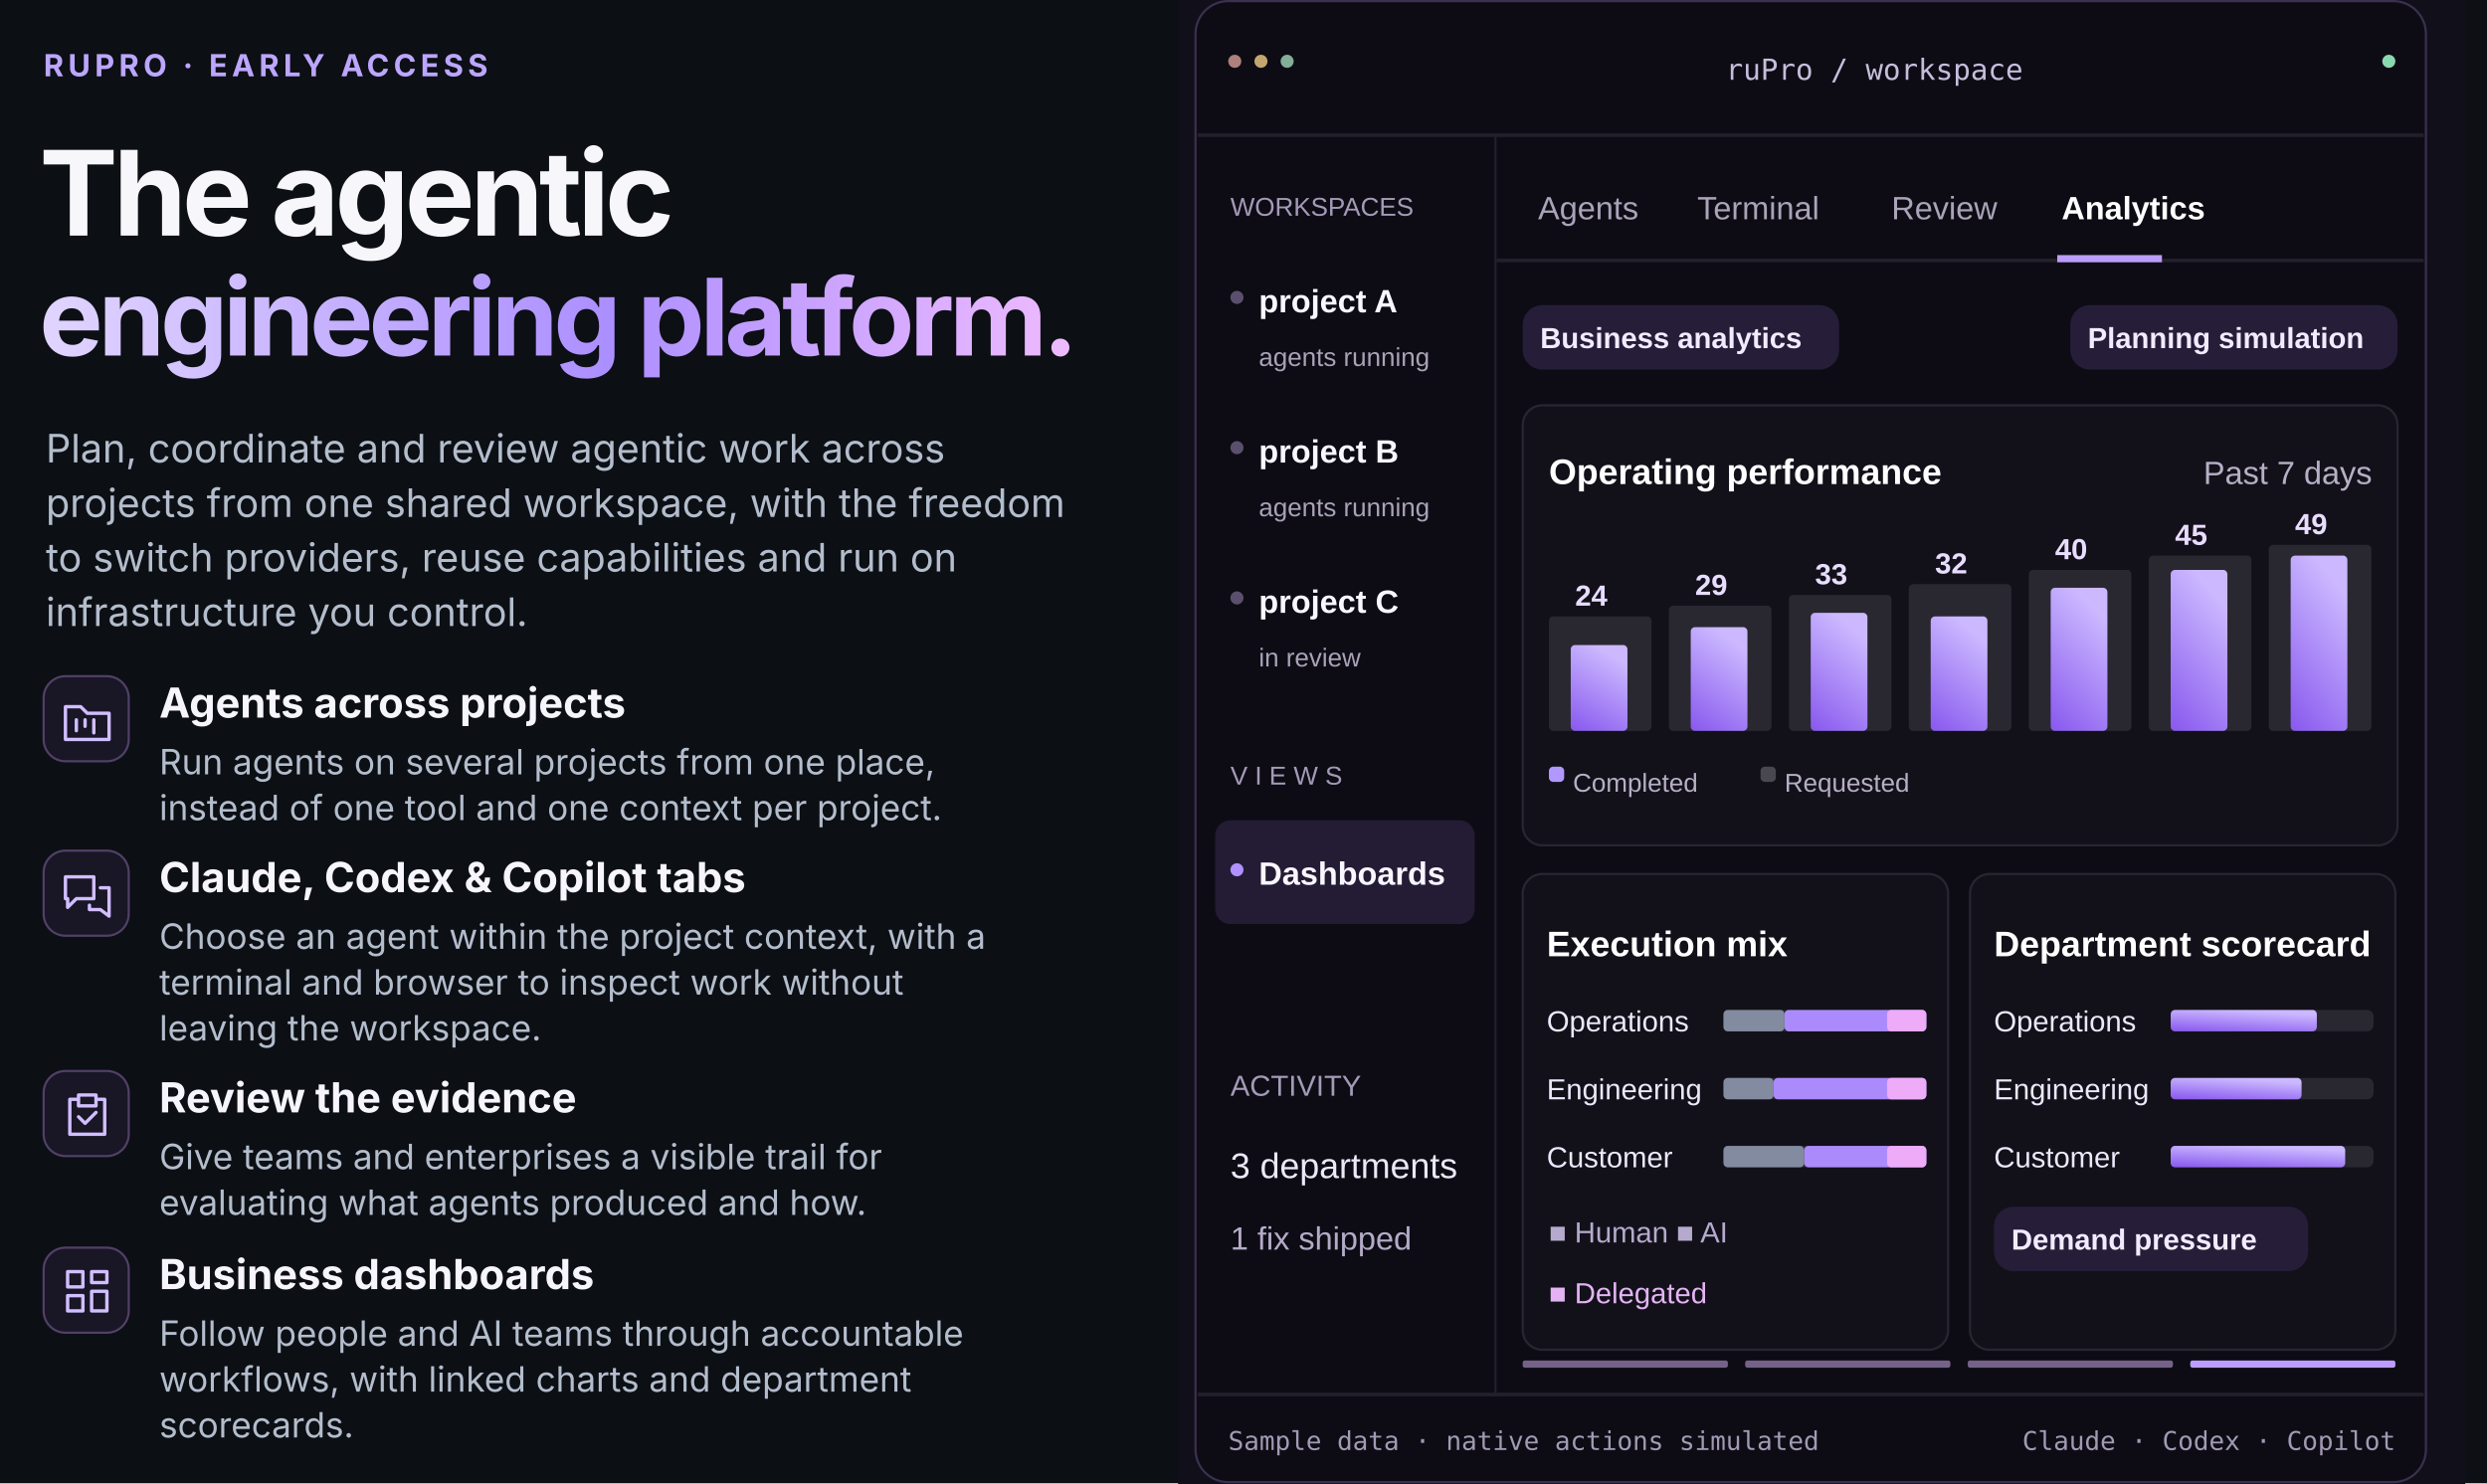
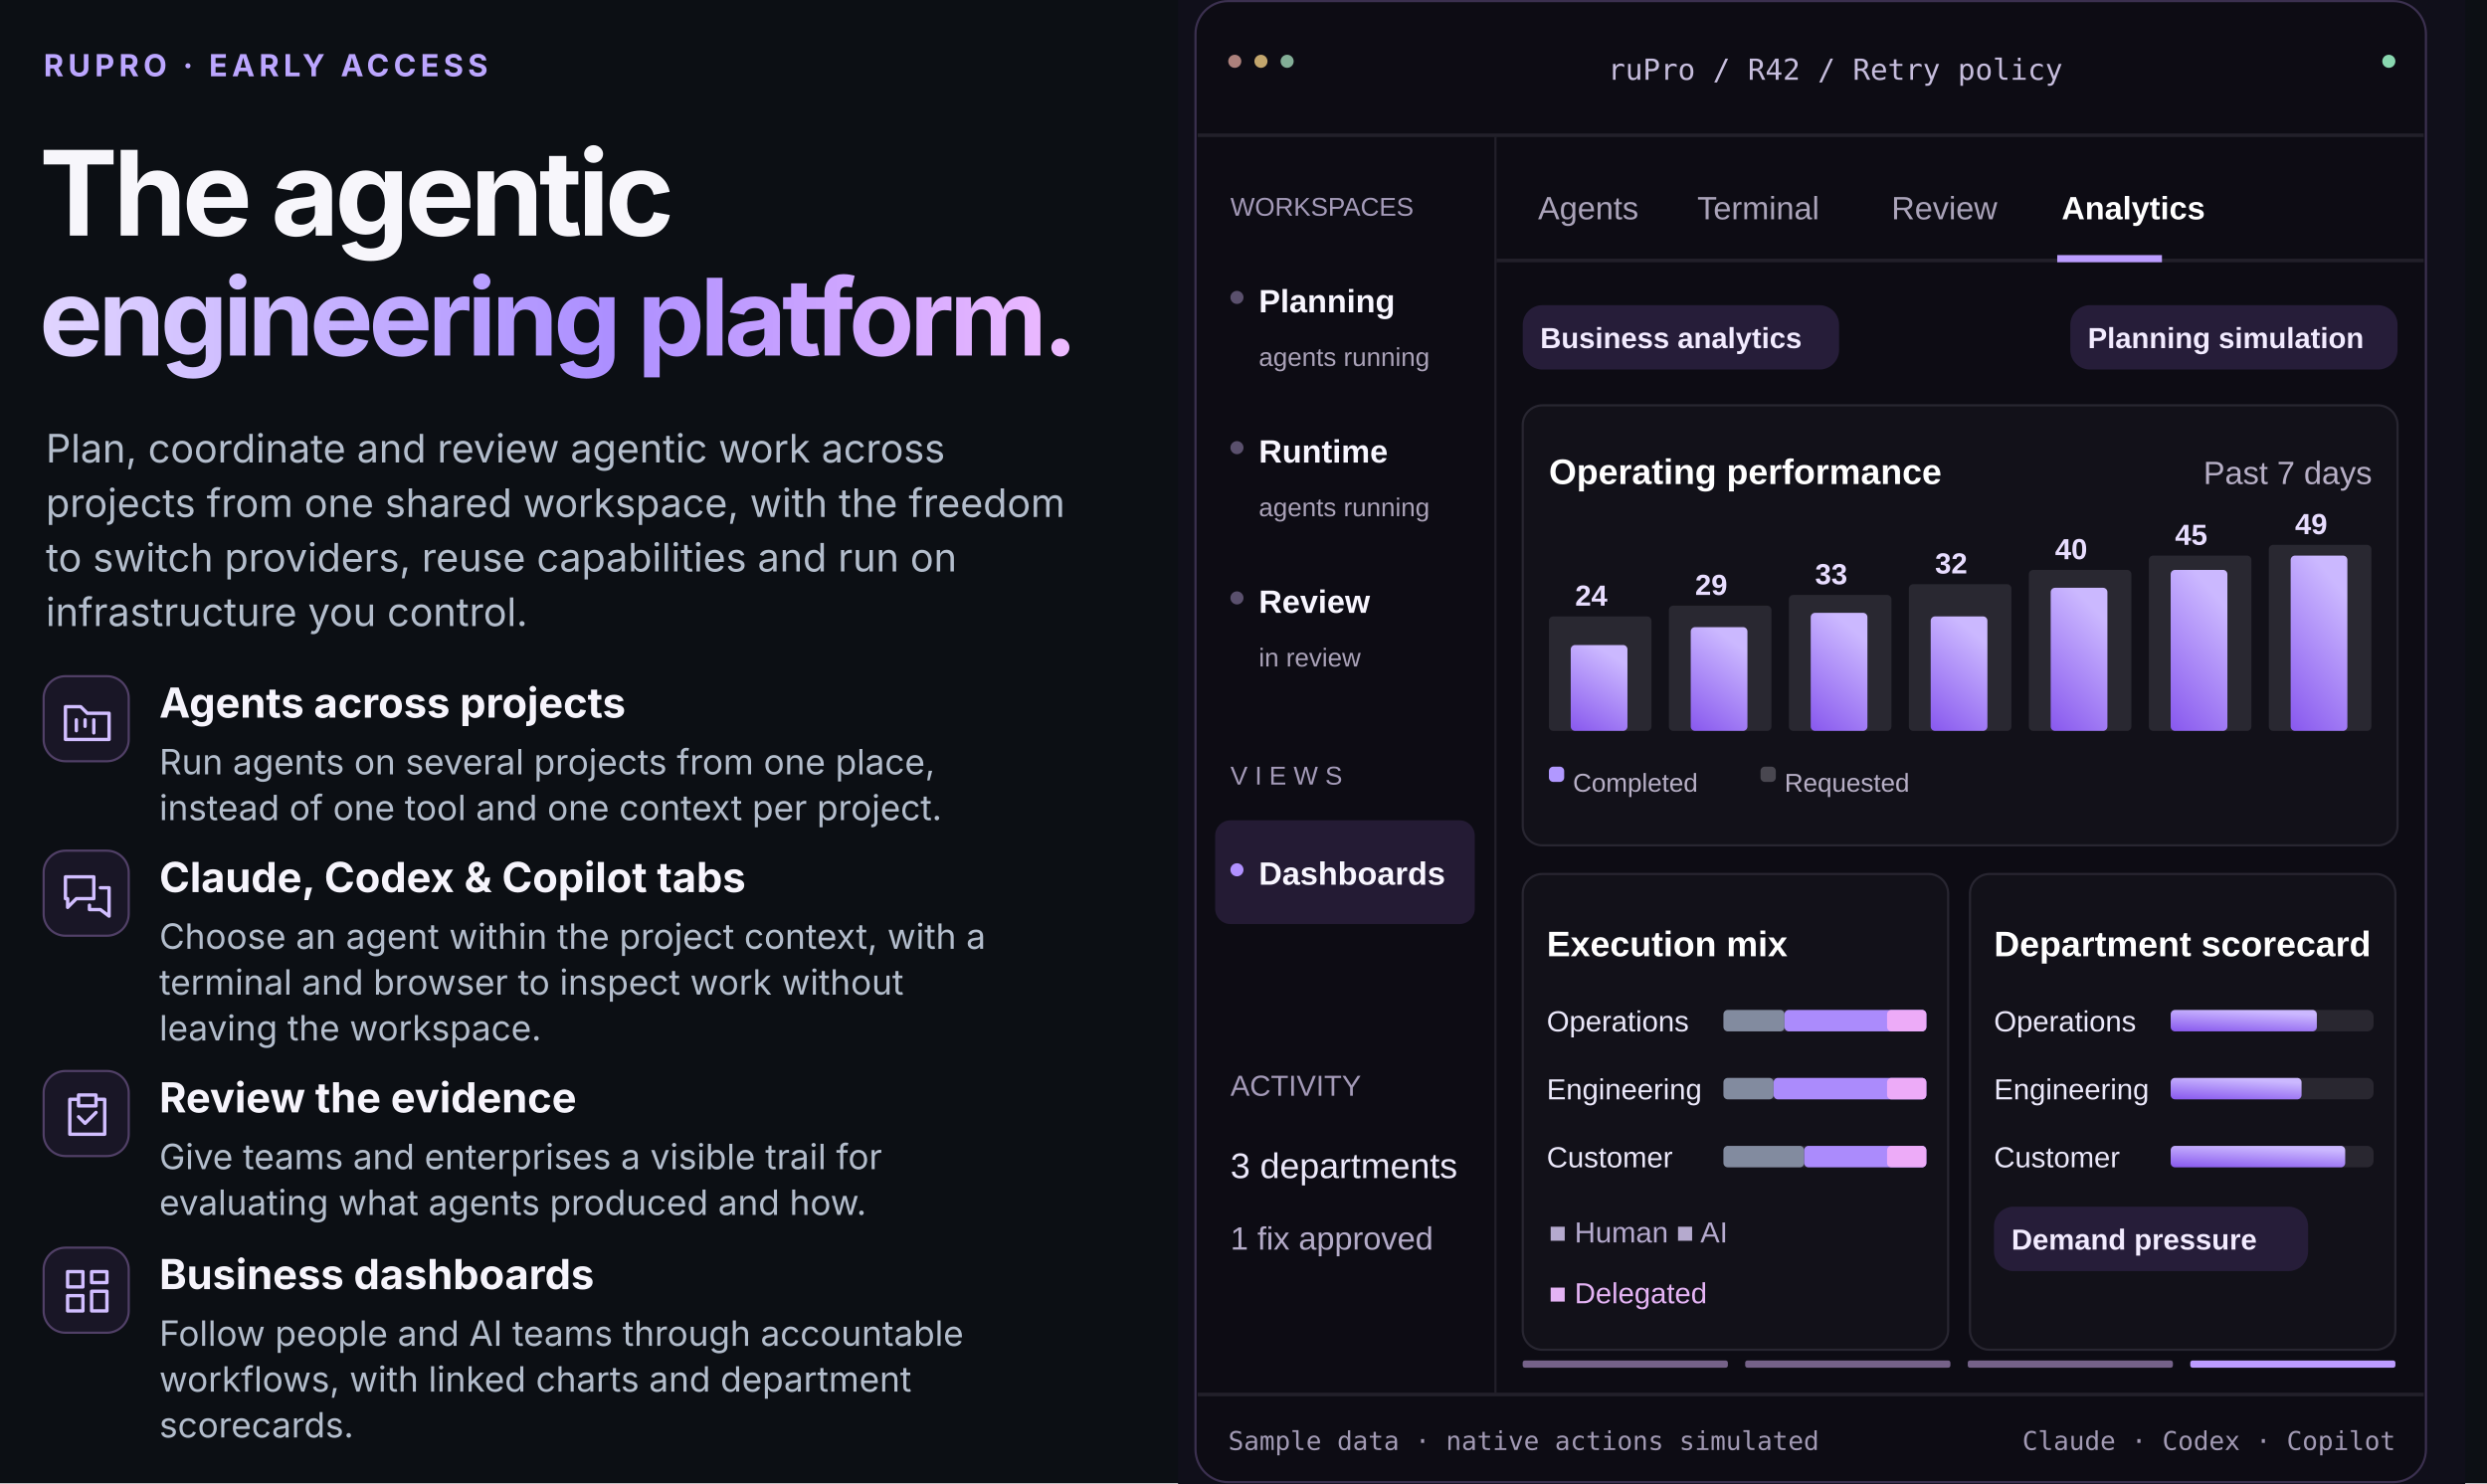
<svg xmlns="http://www.w3.org/2000/svg" width="1140" height="680" viewBox="0 0 1140 680" role="img" aria-labelledby="title desc">
  <defs>
    <linearGradient id="heading">
      <stop stop-color="#e0d4ff" />
      <stop offset=".55" stop-color="#ac8fff" />
      <stop offset="1" stop-color="#edbaff" />
    </linearGradient>
    <linearGradient id="violet" x1="0" y1="1" x2="0.4" y2="0">
      <stop stop-color="#8858ee" />
      <stop offset="1" stop-color="#cbb8ff" />
    </linearGradient>
  </defs>
  <style>.scene{opacity:0}.analytics{opacity:1}@media(prefers-reduced-motion:no-preference){
.scene{animation:scene 20.8s linear infinite both}.entry{animation:entry 20.8s linear infinite both}
.up,.across{transform-box:fill-box;transform-origin:left bottom;animation:up 20.8s ease-out infinite both}.across{animation-name:across}
@keyframes scene{0%,23.8%{opacity:1}25%,99%{opacity:0}100%{opacity:1}}
- @keyframes entry{0%,98.9%{opacity:0}2%,97%{opacity:1}100%{opacity:0}}
- @keyframes up{0%,99%{transform:scaleY(0)}5%,96%{transform:scaleY(1)}}
- @keyframes across{0%,99%{transform:scaleX(0)}5%,96%{transform:scaleX(1)}}
+ @keyframes entry{0%{opacity:0}1%,25%{opacity:1}26%,100%{opacity:0}}
+ @keyframes up{0%,99%{transform:scaleY(0)}5%,25%{transform:scaleY(1)}26%,98%{transform:scaleY(0)}}
+ @keyframes across{0%,99%{transform:scaleX(0)}5%,25%{transform:scaleX(1)}26%,98%{transform:scaleX(0)}}
.elapsed{transform-box:fill-box;transform-origin:left;animation:elapsed 20.8s linear infinite both}@keyframes elapsed{0%{transform:scaleX(0)}25%,100%{transform:scaleX(1)}}.caret{animation:blink 1s steps(2,end) infinite}@keyframes blink{50%{opacity:.2}}}</style>
  <rect width="1140" height="680" fill="#0c0f14" />
  <g font-family="Inter,Arial,sans-serif">
    <text x="20" y="35" font-size="14" font-weight="700" fill="#bca6ff" letter-spacing="2">RUPRO · EARLY ACCESS</text>
    <text x="18" y="108" font-size="54" font-weight="700" fill="#f7f6fb" letter-spacing="-2.1">The agentic</text>
    <text x="18" y="163" font-size="49" font-weight="700" fill="url(#heading)" letter-spacing="-2.1">engineering platform.</text>
    <text x="21" y="212" font-size="18" font-weight="400" fill="#b3bdcc">Plan, coordinate and review agentic work across</text>
    <text x="21" y="237" font-size="18" font-weight="400" fill="#b3bdcc">projects from one shared workspace, with the freedom</text>
    <text x="21" y="262" font-size="18" font-weight="400" fill="#b3bdcc">to switch providers, reuse capabilities and run on</text>
    <text x="21" y="287" font-size="18" font-weight="400" fill="#b3bdcc">infrastructure you control.</text>
    <rect x="20" y="310" width="39" height="39" rx="10" fill="#191626" stroke="#514067" />
    <path transform="translate(28 318)" d="M2 6h7l3 3h10v12H2z M7 12v5m4-5v3m4-3v6" fill="none" stroke="#d1beff" stroke-width="1.55" stroke-linejoin="round" stroke-linecap="round" />
    <text x="73" y="329" font-size="19" font-weight="700" fill="#f6f4fc">Agents across projects</text>
    <text x="73" y="355" font-size="16" font-weight="400" fill="#b3bdcc">Run agents on several projects from one place,</text>
    <text x="73" y="376" font-size="16" font-weight="400" fill="#b3bdcc">instead of one tool and one context per project.</text>
    <rect x="20" y="390" width="39" height="39" rx="10" fill="#191626" stroke="#514067" />
    <path transform="translate(28 398)" d="M2 4h13v10H7l-4 4v-4H2z M18 9h4v13l-4-3h-5v-2" fill="none" stroke="#d1beff" stroke-width="1.55" stroke-linejoin="round" stroke-linecap="round" />
    <text x="73" y="409" font-size="19" font-weight="700" fill="#f6f4fc">Claude, Codex &amp; Copilot tabs</text>
    <text x="73" y="435" font-size="16" font-weight="400" fill="#b3bdcc">Choose an agent within the project context, with a</text>
    <text x="73" y="456" font-size="16" font-weight="400" fill="#b3bdcc">terminal and browser to inspect work without</text>
    <text x="73" y="477" font-size="16" font-weight="400" fill="#b3bdcc">leaving the workspace.</text>
    <rect x="20" y="491" width="39" height="39" rx="10" fill="#191626" stroke="#514067" />
    <path transform="translate(28 499)" d="M7 5H4v16h16V5h-3 M8 3h8v5H8z M8 13l3 3 5-5" fill="none" stroke="#d1beff" stroke-width="1.55" stroke-linejoin="round" stroke-linecap="round" />
    <text x="73" y="510" font-size="19" font-weight="700" fill="#f6f4fc">Review the evidence</text>
    <text x="73" y="536" font-size="16" font-weight="400" fill="#b3bdcc">Give teams and enterprises a visible trail for</text>
    <text x="73" y="557" font-size="16" font-weight="400" fill="#b3bdcc">evaluating what agents produced and how.</text>
    <rect x="20" y="572" width="39" height="39" rx="10" fill="#191626" stroke="#514067" />
    <path transform="translate(28 580)" d="M3 3h7v7H3z M14 3h7v5h-7z M3 14h7v7H3z M14 12h7v9h-7z" fill="none" stroke="#d1beff" stroke-width="1.55" stroke-linejoin="round" stroke-linecap="round" />
    <text x="73" y="591" font-size="19" font-weight="700" fill="#f6f4fc">Business dashboards</text>
    <text x="73" y="617" font-size="16" font-weight="400" fill="#b3bdcc">Follow people and AI teams through accountable</text>
    <text x="73" y="638" font-size="16" font-weight="400" fill="#b3bdcc">workflows, with linked charts and department</text>
    <text x="73" y="659" font-size="16" font-weight="400" fill="#b3bdcc">scorecards.</text>
  </g>
  <g transform="translate(540 0)">
    <rect x="0" y="-15.901" width="590" height="711.802" rx="0" fill="#100f1a" stroke="none" />
    <rect x="8" y="0.5" width="564" height="679.0" rx="15" fill="#0d0c14" stroke="#3b304f" />
    <rect x="23" y="25.101" width="6" height="6" rx="3" fill="#ac817c" stroke="none" />
    <rect x="35" y="25.101" width="6" height="6" rx="3" fill="#c3a66d" stroke="none" />
    <rect x="47" y="25.101" width="6" height="6" rx="3" fill="#83ae97" stroke="none" />
    <rect x="552" y="25.101" width="6" height="6" rx="3" fill="#89d8b0" stroke="none" />
-     <text x="251" y="36.582" font-size="13.32" fill="#c6bddd" font-weight="400" font-family="monospace">ruPro  /  workspace</text>
+     <text x="197" y="36.582" font-size="13.32" fill="#c6bddd" font-weight="400" font-family="monospace">ruPro  /  R42  /  Retry policy</text>
    <rect x="9" y="61.184" width="562" height="1.64" rx="0" fill="#22202a" stroke="none" />
    <rect x="145" y="62.824" width="1" height="575.674" rx="0" fill="#22202a" stroke="none" />
    <rect x="146" y="118.587" width="425" height="1.64" rx="0" fill="#22202a" stroke="none" />
    <rect x="9" y="638.498" width="562" height="1.64" rx="0" fill="#22202a" stroke="none" />
    <text x="23" y="664.739" font-size="11.84" fill="#a29ab4" font-weight="400" font-family="monospace">Sample data · native actions simulated</text>
    <text x="387" y="664.739" font-size="11.84" fill="#a29ab4" font-weight="400" font-family="monospace">Claude · Codex · Copilot</text>
    <g class="scene agents" style="animation-delay:-20.8s">
      <text x="165" y="100.546" font-size="14.8" fill="#fff" font-weight="700" font-family="Arial, sans-serif">Agents</text>
      <rect x="163" y="116.947" width="38" height="3.28" rx="0" fill="#bb9dff" stroke="none" />
      <text x="238" y="100.546" font-size="14.8" fill="#aaa3b9" font-weight="400" font-family="Arial, sans-serif">Terminal</text>
      <text x="327" y="100.546" font-size="14.8" fill="#aaa3b9" font-weight="400" font-family="Arial, sans-serif">Review</text>
      <text x="405" y="100.546" font-size="14.8" fill="#aaa3b9" font-weight="400" font-family="Arial, sans-serif">Analytics</text>
      <text x="24" y="98.906" font-size="11.84" fill="#a49ab8" font-weight="400" font-family="Arial, sans-serif">WORKSPACES</text>
      <text x="24" y="359.681" font-size="11.84" fill="#a49ab8" font-weight="400" font-family="Arial, sans-serif">V I E W S</text>
      <rect x="17" y="113.667" width="119" height="65.604" rx="7" fill="#241b34" stroke="none" />
      <rect x="24" y="133.348" width="6" height="6" rx="3" fill="#b191ff" stroke="none" />
-       <text x="37" y="143.188" font-size="14.8" fill="#f8f6ff" font-weight="700" font-family="Arial, sans-serif">project A</text>
+       <text x="37" y="143.188" font-size="14.8" fill="#f8f6ff" font-weight="700" font-family="Arial, sans-serif">Planning</text>
      <text x="37" y="167.79" font-size="11.84" fill="#aaa2b8" font-weight="400" font-family="Arial, sans-serif">agents running</text>
      <rect x="24" y="202.232" width="6" height="6" rx="3" fill="#5a506d" stroke="none" />
-       <text x="37" y="212.072" font-size="14.8" fill="#f8f6ff" font-weight="700" font-family="Arial, sans-serif">project B</text>
+       <text x="37" y="212.072" font-size="14.8" fill="#f8f6ff" font-weight="700" font-family="Arial, sans-serif">Runtime</text>
      <text x="37" y="236.674" font-size="11.84" fill="#aaa2b8" font-weight="400" font-family="Arial, sans-serif">agents running</text>
      <rect x="24" y="271.116" width="6" height="6" rx="3" fill="#5a506d" stroke="none" />
-       <text x="37" y="280.957" font-size="14.8" fill="#f8f6ff" font-weight="700" font-family="Arial, sans-serif">project C</text>
+       <text x="37" y="280.957" font-size="14.8" fill="#f8f6ff" font-weight="700" font-family="Arial, sans-serif">Review</text>
      <text x="37" y="305.558" font-size="11.84" fill="#aaa2b8" font-weight="400" font-family="Arial, sans-serif">in review</text>
      <rect x="24" y="395.763" width="6" height="6" rx="3" fill="#5a506d" stroke="none" />
      <text x="37" y="405.604" font-size="14.8" fill="#f8f6ff" font-weight="700" font-family="Arial, sans-serif">Dashboards</text>
      <rect x="158" y="139.908" width="195" height="341.14" rx="9" fill="#121119" stroke="#282631" />
      <rect x="169" y="159.589" width="62" height="29.522" rx="9" fill="#261d39" stroke="none" />
      <text x="177" y="179.271" font-size="13.32" fill="#f2ebff" font-weight="700" font-family="Arial, sans-serif">Claude</text>
-       <text x="284" y="179.271" font-size="13.32" fill="#afa4be" font-weight="400" font-family="Arial, sans-serif">project A</text>
+       <text x="284" y="179.271" font-size="13.32" fill="#afa4be" font-weight="400" font-family="Arial, sans-serif">Planning</text>
      <rect x="188" y="205.512" width="154" height="75.444" rx="8" fill="#261d39" stroke="none" />
      <rect x="169" y="292.437" width="164" height="170.57" rx="8" fill="#1c1b24" stroke="none" />
      <text x="197" y="235.034" font-size="16.28" fill="#ebe8fa" font-weight="400" font-family="Arial, sans-serif">Plan a safe</text>
      <text x="197" y="261.275" font-size="16.28" fill="#ebe8fa" font-weight="400" font-family="Arial, sans-serif">retry policy.</text>
      <g class="entry" style="animation-delay:-20.24s">
        <text x="178" y="325.239" font-size="14.8" fill="#ebe8fa" font-weight="400" font-family="Arial, sans-serif">Trace timeouts.</text>
      </g>
      <g class="entry" style="animation-delay:-19.96s">
        <text x="178" y="353.121" font-size="14.8" fill="#ebe8fa" font-weight="400" font-family="Arial, sans-serif">3 tries total.</text>
      </g>
      <g class="entry" style="animation-delay:-19.68s">
        <text x="178" y="381.002" font-size="14.8" fill="#ebe8fa" font-weight="400" font-family="Arial, sans-serif">Use backoff.</text>
      </g>
      <g class="entry" style="animation-delay:-19.40s">
        <text x="178" y="408.884" font-size="14.8" fill="#ebe8fa" font-weight="400" font-family="Arial, sans-serif">Send to Codex.</text>
      </g>
      <rect x="178" y="431.845" width="6" height="19.681" rx="0" fill="#b397ff" stroke="none" class="caret" />
      <rect x="365" y="139.908" width="195" height="341.14" rx="9" fill="#121119" stroke="#282631" />
      <rect x="376" y="159.589" width="62" height="29.522" rx="9" fill="#261d39" stroke="none" />
      <text x="384" y="179.271" font-size="13.32" fill="#f2ebff" font-weight="700" font-family="Arial, sans-serif">Codex</text>
-       <text x="491" y="179.271" font-size="13.32" fill="#afa4be" font-weight="400" font-family="Arial, sans-serif">project B</text>
+       <text x="491" y="179.271" font-size="13.32" fill="#afa4be" font-weight="400" font-family="Arial, sans-serif">Runtime</text>
      <rect x="395" y="205.512" width="154" height="75.444" rx="8" fill="#261d39" stroke="none" />
      <rect x="376" y="292.437" width="164" height="170.57" rx="8" fill="#1c1b24" stroke="none" />
      <text x="404" y="235.034" font-size="16.28" fill="#ebe8fa" font-weight="400" font-family="Arial, sans-serif">Implement the</text>
      <text x="404" y="261.275" font-size="16.28" fill="#ebe8fa" font-weight="400" font-family="Arial, sans-serif">retry policy.</text>
      <g class="entry" style="animation-delay:-20.24s">
        <text x="385" y="325.239" font-size="14.8" fill="#ebe8fa" font-weight="400" font-family="Arial, sans-serif">Add retry limit.</text>
      </g>
      <g class="entry" style="animation-delay:-19.96s">
        <text x="385" y="353.121" font-size="14.8" fill="#ebe8fa" font-weight="400" font-family="Arial, sans-serif">Test timeouts.</text>
      </g>
      <g class="entry" style="animation-delay:-19.68s">
        <text x="385" y="381.002" font-size="14.8" fill="#ebe8fa" font-weight="400" font-family="Arial, sans-serif">Record test log.</text>
      </g>
      <g class="entry" style="animation-delay:-19.40s">
        <text x="385" y="408.884" font-size="14.8" fill="#ebe8fa" font-weight="400" font-family="Arial, sans-serif">Request review.</text>
      </g>
      <rect x="385" y="431.845" width="6" height="19.681" rx="0" fill="#b397ff" stroke="none" class="caret" />
      <rect x="158" y="500.729" width="401" height="114.807" rx="9" fill="#121119" stroke="#282631" />
      <text x="171" y="535.171" font-size="17.76" fill="#fff" font-weight="700" font-family="Arial, sans-serif">Project handoff</text>
      <g class="entry" style="animation-delay:-20.24s">
        <rect x="172" y="551.572" width="111" height="42.643" rx="6" fill="#241c34" stroke="none" />
        <text x="181" y="581.094" font-size="14.8" fill="#ebe8fa" font-weight="400" font-family="Arial, sans-serif">Claude · plan</text>
      </g>
      <g class="entry" style="animation-delay:-19.96s">
        <rect x="301" y="551.572" width="111" height="42.643" rx="6" fill="#241c34" stroke="none" />
        <text x="310" y="581.094" font-size="14.8" fill="#ebe8fa" font-weight="400" font-family="Arial, sans-serif">Codex · patch</text>
      </g>
      <g class="entry" style="animation-delay:-19.68s">
        <rect x="436" y="551.572" width="111" height="42.643" rx="6" fill="#241c34" stroke="none" />
        <text x="445" y="581.094" font-size="14.8" fill="#ebe8fa" font-weight="400" font-family="Arial, sans-serif">Owner · review</text>
      </g>
      <rect x="158" y="623.737" width="94" height="3.28" rx="1" fill="#302a40" stroke="none" />
      <rect x="158" y="623.737" width="94" height="3.28" rx="1" fill="#bc9cff" stroke="none" class="elapsed" style="animation-delay:-20.8s" />
      <rect x="260" y="623.737" width="94" height="3.28" rx="1" fill="#302a40" stroke="none" />
      <rect x="362" y="623.737" width="94" height="3.28" rx="1" fill="#302a40" stroke="none" />
      <rect x="464" y="623.737" width="94" height="3.28" rx="1" fill="#302a40" stroke="none" />
      <text x="24" y="502.37" font-size="13.32" fill="#a49ab8" font-weight="400" font-family="Arial, sans-serif">ACTIVITY</text>
      <text x="24" y="540.092" font-size="16.28" fill="#ebe8fa" font-weight="400" font-family="Arial, sans-serif">2 active agents</text>
      <text x="24" y="572.894" font-size="14.8" fill="#b4abc8" font-weight="400" font-family="Arial, sans-serif">1 in review</text>
    </g>
    <g class="scene terminal" style="animation-delay:-15.6s">
      <text x="165" y="100.546" font-size="14.8" fill="#aaa3b9" font-weight="400" font-family="Arial, sans-serif">Agents</text>
      <text x="238" y="100.546" font-size="14.8" fill="#fff" font-weight="700" font-family="Arial, sans-serif">Terminal</text>
      <rect x="236" y="116.947" width="43" height="3.28" rx="0" fill="#bb9dff" stroke="none" />
      <text x="327" y="100.546" font-size="14.8" fill="#aaa3b9" font-weight="400" font-family="Arial, sans-serif">Review</text>
      <text x="405" y="100.546" font-size="14.8" fill="#aaa3b9" font-weight="400" font-family="Arial, sans-serif">Analytics</text>
      <text x="24" y="98.906" font-size="11.84" fill="#a49ab8" font-weight="400" font-family="Arial, sans-serif">WORKSPACES</text>
      <text x="24" y="359.681" font-size="11.84" fill="#a49ab8" font-weight="400" font-family="Arial, sans-serif">V I E W S</text>
      <rect x="17" y="113.667" width="119" height="65.604" rx="7" fill="#241b34" stroke="none" />
      <rect x="24" y="133.348" width="6" height="6" rx="3" fill="#b191ff" stroke="none" />
-       <text x="37" y="143.188" font-size="14.8" fill="#f8f6ff" font-weight="700" font-family="Arial, sans-serif">project A</text>
+       <text x="37" y="143.188" font-size="14.8" fill="#f8f6ff" font-weight="700" font-family="Arial, sans-serif">Planning</text>
      <text x="37" y="167.79" font-size="11.84" fill="#aaa2b8" font-weight="400" font-family="Arial, sans-serif">agents running</text>
      <rect x="24" y="202.232" width="6" height="6" rx="3" fill="#5a506d" stroke="none" />
-       <text x="37" y="212.072" font-size="14.8" fill="#f8f6ff" font-weight="700" font-family="Arial, sans-serif">project B</text>
+       <text x="37" y="212.072" font-size="14.8" fill="#f8f6ff" font-weight="700" font-family="Arial, sans-serif">Runtime</text>
      <text x="37" y="236.674" font-size="11.84" fill="#aaa2b8" font-weight="400" font-family="Arial, sans-serif">agents running</text>
      <rect x="24" y="271.116" width="6" height="6" rx="3" fill="#5a506d" stroke="none" />
-       <text x="37" y="280.957" font-size="14.8" fill="#f8f6ff" font-weight="700" font-family="Arial, sans-serif">project C</text>
+       <text x="37" y="280.957" font-size="14.8" fill="#f8f6ff" font-weight="700" font-family="Arial, sans-serif">Review</text>
      <text x="37" y="305.558" font-size="11.84" fill="#aaa2b8" font-weight="400" font-family="Arial, sans-serif">in review</text>
      <rect x="24" y="395.763" width="6" height="6" rx="3" fill="#5a506d" stroke="none" />
      <text x="37" y="405.604" font-size="14.8" fill="#f8f6ff" font-weight="700" font-family="Arial, sans-serif">Dashboards</text>
      <rect x="158" y="139.908" width="401" height="460.867" rx="9" fill="#121119" stroke="#282631" />
      <rect x="170" y="159.589" width="75" height="29.522" rx="9" fill="#261d39" stroke="none" />
      <text x="178" y="179.271" font-size="13.32" fill="#f2ebff" font-weight="700" font-family="Arial, sans-serif">Terminal</text>
      <text x="254" y="180.911" font-size="14.8" fill="#aaa2b8" font-weight="400" font-family="Arial, sans-serif">retry-policy · simulated session</text>
      <g class="entry" style="animation-delay:-15.32s">
        <text x="175" y="241.594" font-size="16.28" fill="#d8cee9" font-weight="400" font-family="monospace">$ git status</text>
      </g>
      <g class="entry" style="animation-delay:-14.86s">
        <text x="175" y="289.157" font-size="16.28" fill="#d8cee9" font-weight="400" font-family="monospace">on branch fix/retry-policy</text>
      </g>
      <g class="entry" style="animation-delay:-14.40s">
        <text x="175" y="336.72" font-size="16.28" fill="#d8cee9" font-weight="400" font-family="monospace">$ npm test</text>
      </g>
      <g class="entry" style="animation-delay:-13.93s">
        <text x="175" y="384.283" font-size="16.28" fill="#d8cee9" font-weight="400" font-family="monospace">timeout → retry → success</text>
      </g>
      <g class="entry" style="animation-delay:-13.47s">
        <text x="175" y="431.845" font-size="16.28" fill="#a7dbc2" font-weight="400" font-family="monospace">✓ 12 checks passed · 0 failed</text>
      </g>
      <g class="entry" style="animation-delay:-13.01s">
        <text x="175" y="479.408" font-size="16.28" fill="#d8cee9" font-weight="400" font-family="monospace">$ git push</text>
      </g>
      <g class="entry" style="animation-delay:-12.55s">
        <text x="175" y="526.971" font-size="16.28" fill="#d8cee9" font-weight="400" font-family="monospace">branch ready for review</text>
      </g>
      <rect x="158" y="623.737" width="94" height="3.28" rx="1" fill="#302a40" stroke="none" />
      <rect x="158" y="623.737" width="94" height="3.28" rx="1" fill="#756289" stroke="none" />
      <rect x="260" y="623.737" width="94" height="3.28" rx="1" fill="#302a40" stroke="none" />
      <rect x="260" y="623.737" width="94" height="3.28" rx="1" fill="#bc9cff" stroke="none" class="elapsed" style="animation-delay:-15.6s" />
      <rect x="362" y="623.737" width="94" height="3.28" rx="1" fill="#302a40" stroke="none" />
      <rect x="464" y="623.737" width="94" height="3.28" rx="1" fill="#302a40" stroke="none" />
      <text x="24" y="502.37" font-size="13.32" fill="#a49ab8" font-weight="400" font-family="Arial, sans-serif">ACTIVITY</text>
-       <text x="24" y="540.092" font-size="16.28" fill="#ebe8fa" font-weight="400" font-family="Arial, sans-serif">12 passed</text>
-       <text x="24" y="572.894" font-size="14.8" fill="#b4abc8" font-weight="400" font-family="Arial, sans-serif">Exit code 0</text>
+       <g class="entry" style="animation-delay:-13.47s">
+         <text x="24" y="540.092" font-size="16.28" fill="#ebe8fa" font-weight="400" font-family="Arial, sans-serif">12 passed</text>
+       </g>
+       <g class="entry" style="animation-delay:-13.47s">
+         <text x="24" y="572.894" font-size="14.8" fill="#b4abc8" font-weight="400" font-family="Arial, sans-serif">Exit code 0</text>
+       </g>
    </g>
    <g class="scene review" style="animation-delay:-10.4s">
      <text x="165" y="100.546" font-size="14.8" fill="#aaa3b9" font-weight="400" font-family="Arial, sans-serif">Agents</text>
      <text x="238" y="100.546" font-size="14.8" fill="#aaa3b9" font-weight="400" font-family="Arial, sans-serif">Terminal</text>
      <text x="327" y="100.546" font-size="14.8" fill="#fff" font-weight="700" font-family="Arial, sans-serif">Review</text>
      <rect x="325" y="116.947" width="36" height="3.28" rx="0" fill="#bb9dff" stroke="none" />
      <text x="405" y="100.546" font-size="14.8" fill="#aaa3b9" font-weight="400" font-family="Arial, sans-serif">Analytics</text>
      <text x="24" y="98.906" font-size="11.84" fill="#a49ab8" font-weight="400" font-family="Arial, sans-serif">WORKSPACES</text>
      <text x="24" y="359.681" font-size="11.84" fill="#a49ab8" font-weight="400" font-family="Arial, sans-serif">V I E W S</text>
      <rect x="24" y="133.348" width="6" height="6" rx="3" fill="#5a506d" stroke="none" />
-       <text x="37" y="143.188" font-size="14.8" fill="#f8f6ff" font-weight="700" font-family="Arial, sans-serif">project A</text>
+       <text x="37" y="143.188" font-size="14.8" fill="#f8f6ff" font-weight="700" font-family="Arial, sans-serif">Planning</text>
      <text x="37" y="167.79" font-size="11.84" fill="#aaa2b8" font-weight="400" font-family="Arial, sans-serif">agents running</text>
      <rect x="24" y="202.232" width="6" height="6" rx="3" fill="#5a506d" stroke="none" />
-       <text x="37" y="212.072" font-size="14.8" fill="#f8f6ff" font-weight="700" font-family="Arial, sans-serif">project B</text>
+       <text x="37" y="212.072" font-size="14.8" fill="#f8f6ff" font-weight="700" font-family="Arial, sans-serif">Runtime</text>
      <text x="37" y="236.674" font-size="11.84" fill="#aaa2b8" font-weight="400" font-family="Arial, sans-serif">agents running</text>
      <rect x="17" y="251.435" width="119" height="65.604" rx="7" fill="#241b34" stroke="none" />
      <rect x="24" y="271.116" width="6" height="6" rx="3" fill="#b191ff" stroke="none" />
-       <text x="37" y="280.957" font-size="14.8" fill="#f8f6ff" font-weight="700" font-family="Arial, sans-serif">project C</text>
+       <text x="37" y="280.957" font-size="14.8" fill="#f8f6ff" font-weight="700" font-family="Arial, sans-serif">Review</text>
      <text x="37" y="305.558" font-size="11.84" fill="#aaa2b8" font-weight="400" font-family="Arial, sans-serif">in review</text>
      <rect x="24" y="395.763" width="6" height="6" rx="3" fill="#5a506d" stroke="none" />
      <text x="37" y="405.604" font-size="14.8" fill="#f8f6ff" font-weight="700" font-family="Arial, sans-serif">Dashboards</text>
      <rect x="158" y="139.908" width="401" height="460.867" rx="9" fill="#121119" stroke="#282631" />
      <rect x="170" y="159.589" width="75" height="29.522" rx="9" fill="#261d39" stroke="none" />
      <text x="178" y="179.271" font-size="13.32" fill="#f2ebff" font-weight="700" font-family="Arial, sans-serif">Review</text>
      <text x="254" y="180.911" font-size="14.8" fill="#aaa2b8" font-weight="400" font-family="Arial, sans-serif">Review before applying</text>
      <g class="entry" style="animation-delay:-10.12s">
        <text x="175" y="241.594" font-size="16.28" fill="#d8cee9" font-weight="400" font-family="Arial, sans-serif">Patch  /  retry-policy</text>
      </g>
      <g class="entry" style="animation-delay:-9.66s">
        <text x="175" y="289.157" font-size="16.28" fill="#d8cee9" font-weight="400" font-family="Arial, sans-serif">Owner review · retry policy</text>
      </g>
      <g class="entry" style="animation-delay:-9.20s">
        <rect x="167" y="310.478" width="383" height="36.082" rx="5" fill="#302029" stroke="none" />
        <text x="175" y="336.72" font-size="16.28" fill="#d8cee9" font-weight="400" font-family="Arial, sans-serif">− maxAttempts: 1</text>
      </g>
      <g class="entry" style="animation-delay:-8.73s">
        <rect x="167" y="358.041" width="383" height="36.082" rx="5" fill="#192b27" stroke="none" />
        <text x="175" y="384.283" font-size="16.28" fill="#a7dbc2" font-weight="400" font-family="Arial, sans-serif">+ maxAttempts: 3</text>
      </g>
      <g class="entry" style="animation-delay:-8.27s">
        <rect x="167" y="405.604" width="383" height="36.082" rx="5" fill="#192b27" stroke="none" />
        <text x="175" y="431.845" font-size="16.28" fill="#a7dbc2" font-weight="400" font-family="Arial, sans-serif">+ delay: exponential backoff</text>
      </g>
      <g class="entry" style="animation-delay:-7.81s">
        <rect x="167" y="453.167" width="383" height="36.082" rx="5" fill="#192b27" stroke="none" />
        <text x="175" y="479.408" font-size="16.28" fill="#d8cee9" font-weight="400" font-family="Arial, sans-serif">✓ Owner approved the retry policy</text>
      </g>
      <g class="entry" style="animation-delay:-7.35s">
        <text x="175" y="526.971" font-size="16.28" fill="#d8cee9" font-weight="400" font-family="Arial, sans-serif">Saved: diff, 12 checks and approval</text>
      </g>
      <rect x="158" y="623.737" width="94" height="3.28" rx="1" fill="#302a40" stroke="none" />
      <rect x="158" y="623.737" width="94" height="3.28" rx="1" fill="#756289" stroke="none" />
      <rect x="260" y="623.737" width="94" height="3.28" rx="1" fill="#302a40" stroke="none" />
      <rect x="260" y="623.737" width="94" height="3.28" rx="1" fill="#756289" stroke="none" />
      <rect x="362" y="623.737" width="94" height="3.28" rx="1" fill="#302a40" stroke="none" />
      <rect x="362" y="623.737" width="94" height="3.28" rx="1" fill="#bc9cff" stroke="none" class="elapsed" style="animation-delay:-10.4s" />
      <rect x="464" y="623.737" width="94" height="3.28" rx="1" fill="#302a40" stroke="none" />
      <text x="24" y="502.37" font-size="13.32" fill="#a49ab8" font-weight="400" font-family="Arial, sans-serif">ACTIVITY</text>
-       <text x="24" y="540.092" font-size="16.28" fill="#ebe8fa" font-weight="400" font-family="Arial, sans-serif">1 approved</text>
-       <text x="24" y="572.894" font-size="14.8" fill="#b4abc8" font-weight="400" font-family="Arial, sans-serif">Test log ready</text>
+       <g class="entry" style="animation-delay:-7.81s">
+         <text x="24" y="540.092" font-size="16.28" fill="#ebe8fa" font-weight="400" font-family="Arial, sans-serif">1 approved</text>
+       </g>
+       <g class="entry" style="animation-delay:-7.35s">
+         <text x="24" y="572.894" font-size="14.8" fill="#b4abc8" font-weight="400" font-family="Arial, sans-serif">Test log ready</text>
+       </g>
    </g>
    <g class="scene analytics" style="animation-delay:-5.2s">
      <text x="165" y="100.546" font-size="14.8" fill="#aaa3b9" font-weight="400" font-family="Arial, sans-serif">Agents</text>
      <text x="238" y="100.546" font-size="14.8" fill="#aaa3b9" font-weight="400" font-family="Arial, sans-serif">Terminal</text>
      <text x="327" y="100.546" font-size="14.8" fill="#aaa3b9" font-weight="400" font-family="Arial, sans-serif">Review</text>
      <text x="405" y="100.546" font-size="14.8" fill="#fff" font-weight="700" font-family="Arial, sans-serif">Analytics</text>
      <rect x="403" y="116.947" width="48" height="3.28" rx="0" fill="#bb9dff" stroke="none" />
      <text x="24" y="98.906" font-size="11.84" fill="#a49ab8" font-weight="400" font-family="Arial, sans-serif">WORKSPACES</text>
      <text x="24" y="359.681" font-size="11.84" fill="#a49ab8" font-weight="400" font-family="Arial, sans-serif">V I E W S</text>
      <rect x="24" y="133.348" width="6" height="6" rx="3" fill="#5a506d" stroke="none" />
-       <text x="37" y="143.188" font-size="14.8" fill="#f8f6ff" font-weight="700" font-family="Arial, sans-serif">project A</text>
+       <text x="37" y="143.188" font-size="14.8" fill="#f8f6ff" font-weight="700" font-family="Arial, sans-serif">Planning</text>
      <text x="37" y="167.79" font-size="11.84" fill="#aaa2b8" font-weight="400" font-family="Arial, sans-serif">agents running</text>
      <rect x="24" y="202.232" width="6" height="6" rx="3" fill="#5a506d" stroke="none" />
-       <text x="37" y="212.072" font-size="14.8" fill="#f8f6ff" font-weight="700" font-family="Arial, sans-serif">project B</text>
+       <text x="37" y="212.072" font-size="14.8" fill="#f8f6ff" font-weight="700" font-family="Arial, sans-serif">Runtime</text>
      <text x="37" y="236.674" font-size="11.84" fill="#aaa2b8" font-weight="400" font-family="Arial, sans-serif">agents running</text>
      <rect x="24" y="271.116" width="6" height="6" rx="3" fill="#5a506d" stroke="none" />
-       <text x="37" y="280.957" font-size="14.8" fill="#f8f6ff" font-weight="700" font-family="Arial, sans-serif">project C</text>
+       <text x="37" y="280.957" font-size="14.8" fill="#f8f6ff" font-weight="700" font-family="Arial, sans-serif">Review</text>
      <text x="37" y="305.558" font-size="11.84" fill="#aaa2b8" font-weight="400" font-family="Arial, sans-serif">in review</text>
      <rect x="17" y="376.082" width="119" height="47.563" rx="7" fill="#241b34" stroke="none" />
      <rect x="24" y="395.763" width="6" height="6" rx="3" fill="#b191ff" stroke="none" />
      <text x="37" y="405.604" font-size="14.8" fill="#f8f6ff" font-weight="700" font-family="Arial, sans-serif">Dashboards</text>
      <rect x="158" y="139.908" width="145" height="29.522" rx="9" fill="#261d39" stroke="none" />
      <text x="166" y="159.589" font-size="13.32" fill="#f2ebff" font-weight="700" font-family="Arial, sans-serif">Business analytics</text>
      <rect x="409" y="139.908" width="150" height="29.522" rx="9" fill="#261d39" stroke="none" />
      <text x="417" y="159.589" font-size="13.32" fill="#f2ebff" font-weight="700" font-family="Arial, sans-serif">Planning simulation</text>
      <rect x="158" y="185.831" width="401" height="201.732" rx="9" fill="#121119" stroke="#282631" />
      <text x="170" y="221.913" font-size="16.28" fill="#fff" font-weight="700" font-family="Arial, sans-serif">Operating performance</text>
      <text x="470" y="221.913" font-size="14.8" fill="#b7afc6" font-weight="400" font-family="Arial, sans-serif">Past 7 days</text>
      <g class="entry" style="animation-delay:-4.64s">
        <text x="182" y="277.676" font-size="13.32" fill="#e8ddff" font-weight="700" font-family="Arial, sans-serif">24</text>
      </g>
      <rect x="170" y="282.597" width="47" height="52.483" rx="2" fill="#292831" stroke="none" />
      <rect x="180" y="295.717" width="26" height="39.362" rx="2" fill="url(#violet)" stroke="none" class="up" style="animation-delay:-5.20s" />
      <g class="entry" style="animation-delay:-4.50s">
        <text x="237" y="272.756" font-size="13.32" fill="#e8ddff" font-weight="700" font-family="Arial, sans-serif">29</text>
      </g>
      <rect x="225" y="277.676" width="47" height="57.403" rx="2" fill="#292831" stroke="none" />
      <rect x="235" y="287.517" width="26" height="47.563" rx="2" fill="url(#violet)" stroke="none" class="up" style="animation-delay:-5.09s" />
      <g class="entry" style="animation-delay:-4.36s">
        <text x="292" y="267.836" font-size="13.32" fill="#e8ddff" font-weight="700" font-family="Arial, sans-serif">33</text>
      </g>
      <rect x="280" y="272.756" width="47" height="62.324" rx="2" fill="#292831" stroke="none" />
      <rect x="290" y="280.957" width="26" height="54.123" rx="2" fill="url(#violet)" stroke="none" class="up" style="animation-delay:-4.98s" />
      <g class="entry" style="animation-delay:-4.22s">
        <text x="347" y="262.915" font-size="13.32" fill="#e8ddff" font-weight="700" font-family="Arial, sans-serif">32</text>
      </g>
      <rect x="335" y="267.836" width="47" height="67.244" rx="2" fill="#292831" stroke="none" />
      <rect x="345" y="282.597" width="26" height="52.483" rx="2" fill="url(#violet)" stroke="none" class="up" style="animation-delay:-4.87s" />
      <g class="entry" style="animation-delay:-4.08s">
        <text x="402" y="256.355" font-size="13.32" fill="#e8ddff" font-weight="700" font-family="Arial, sans-serif">40</text>
      </g>
      <rect x="390" y="261.275" width="47" height="73.804" rx="2" fill="#292831" stroke="none" />
      <rect x="400" y="269.476" width="26" height="65.604" rx="2" fill="url(#violet)" stroke="none" class="up" style="animation-delay:-4.76s" />
      <g class="entry" style="animation-delay:-3.94s">
        <text x="457" y="249.795" font-size="13.32" fill="#e8ddff" font-weight="700" font-family="Arial, sans-serif">45</text>
      </g>
      <rect x="445" y="254.715" width="47" height="80.365" rx="2" fill="#292831" stroke="none" />
      <rect x="455" y="261.275" width="26" height="73.804" rx="2" fill="url(#violet)" stroke="none" class="up" style="animation-delay:-4.65s" />
      <g class="entry" style="animation-delay:-3.80s">
        <text x="512" y="244.874" font-size="13.32" fill="#e8ddff" font-weight="700" font-family="Arial, sans-serif">49</text>
      </g>
      <rect x="500" y="249.795" width="47" height="85.285" rx="2" fill="#292831" stroke="none" />
      <rect x="510" y="254.715" width="26" height="80.365" rx="2" fill="url(#violet)" stroke="none" class="up" style="animation-delay:-4.54s" />
      <rect x="170" y="351.481" width="7" height="7" rx="2" fill="#b198ff" stroke="none" />
      <text x="181" y="362.961" font-size="11.84" fill="#b7afc6" font-weight="400" font-family="Arial, sans-serif">Completed</text>
      <rect x="267" y="351.481" width="7" height="7" rx="2" fill="#494750" stroke="none" />
      <text x="278" y="362.961" font-size="11.84" fill="#b7afc6" font-weight="400" font-family="Arial, sans-serif">Requested</text>
      <rect x="158" y="400.684" width="195" height="218.133" rx="9" fill="#121119" stroke="#282631" />
      <text x="169" y="438.406" font-size="16.28" fill="#fff" font-weight="700" font-family="Arial, sans-serif">Execution mix</text>
      <text x="169" y="472.848" font-size="13.32" fill="#ebe8fa" font-weight="400" font-family="Arial, sans-serif">Operations</text>
      <rect x="250" y="463.007" width="93" height="9.841" rx="3" fill="#292730" stroke="none" />
      <g class="entry" style="animation-delay:-4.64s">
        <rect x="250" y="463.007" width="28" height="9.841" rx="2" fill="#828b9f" stroke="none" />
        <rect x="278" y="463.007" width="65" height="9.841" rx="2" fill="#ab8bfc" stroke="none" />
        <rect x="325" y="463.007" width="18" height="9.841" rx="2" fill="#edabf8" stroke="none" />
      </g>
      <text x="169" y="504.01" font-size="13.32" fill="#ebe8fa" font-weight="400" font-family="Arial, sans-serif">Engineering</text>
      <rect x="250" y="494.169" width="93" height="9.841" rx="3" fill="#292730" stroke="none" />
      <g class="entry" style="animation-delay:-4.36s">
        <rect x="250" y="494.169" width="23" height="9.841" rx="2" fill="#828b9f" stroke="none" />
        <rect x="273" y="494.169" width="70" height="9.841" rx="2" fill="#ab8bfc" stroke="none" />
        <rect x="325" y="494.169" width="18" height="9.841" rx="2" fill="#edabf8" stroke="none" />
      </g>
      <text x="169" y="535.171" font-size="13.32" fill="#ebe8fa" font-weight="400" font-family="Arial, sans-serif">Customer</text>
      <rect x="250" y="525.331" width="93" height="9.841" rx="3" fill="#292730" stroke="none" />
      <g class="entry" style="animation-delay:-4.08s">
        <rect x="250" y="525.331" width="37" height="9.841" rx="2" fill="#828b9f" stroke="none" />
        <rect x="287" y="525.331" width="56" height="9.841" rx="2" fill="#ab8bfc" stroke="none" />
        <rect x="325" y="525.331" width="18" height="9.841" rx="2" fill="#edabf8" stroke="none" />
      </g>
      <rect x="363" y="400.684" width="195" height="218.133" rx="9" fill="#121119" stroke="#282631" />
      <text x="374" y="438.406" font-size="16.28" fill="#fff" font-weight="700" font-family="Arial, sans-serif">Department scorecard</text>
      <text x="374" y="472.848" font-size="13.32" fill="#ebe8fa" font-weight="400" font-family="Arial, sans-serif">Operations</text>
      <rect x="455" y="463.007" width="93" height="9.841" rx="3" fill="#292730" stroke="none" />
      <rect x="455" y="463.007" width="67" height="9.841" rx="2" fill="url(#violet)" stroke="none" class="across" style="animation-delay:-4.65s" />
      <text x="374" y="504.01" font-size="13.32" fill="#ebe8fa" font-weight="400" font-family="Arial, sans-serif">Engineering</text>
      <rect x="455" y="494.169" width="93" height="9.841" rx="3" fill="#292730" stroke="none" />
      <rect x="455" y="494.169" width="60" height="9.841" rx="2" fill="url(#violet)" stroke="none" class="across" style="animation-delay:-4.54s" />
      <text x="374" y="535.171" font-size="13.32" fill="#ebe8fa" font-weight="400" font-family="Arial, sans-serif">Customer</text>
      <rect x="455" y="525.331" width="93" height="9.841" rx="3" fill="#292730" stroke="none" />
      <rect x="455" y="525.331" width="80" height="9.841" rx="2" fill="url(#violet)" stroke="none" class="across" style="animation-delay:-4.43s" />
      <text x="170" y="569.614" font-size="13.32" fill="#b5aace" font-weight="400" font-family="Arial, sans-serif">■ Human    ■ AI</text>
      <text x="170" y="597.495" font-size="13.32" fill="#e4b3f4" font-weight="400" font-family="Arial, sans-serif">■ Delegated</text>
      <rect x="374" y="553.213" width="144" height="29.522" rx="9" fill="#261d39" stroke="none" />
      <text x="382" y="572.894" font-size="13.32" fill="#f2ebff" font-weight="700" font-family="Arial, sans-serif">Demand pressure</text>
      <rect x="158" y="623.737" width="94" height="3.28" rx="1" fill="#302a40" stroke="none" />
      <rect x="158" y="623.737" width="94" height="3.28" rx="1" fill="#756289" stroke="none" />
      <rect x="260" y="623.737" width="94" height="3.28" rx="1" fill="#302a40" stroke="none" />
      <rect x="260" y="623.737" width="94" height="3.28" rx="1" fill="#756289" stroke="none" />
      <rect x="362" y="623.737" width="94" height="3.28" rx="1" fill="#302a40" stroke="none" />
      <rect x="362" y="623.737" width="94" height="3.28" rx="1" fill="#756289" stroke="none" />
      <rect x="464" y="623.737" width="94" height="3.28" rx="1" fill="#302a40" stroke="none" />
      <rect x="464" y="623.737" width="94" height="3.28" rx="1" fill="#bc9cff" stroke="none" class="elapsed" style="animation-delay:-5.2s" />
      <text x="24" y="502.37" font-size="13.32" fill="#a49ab8" font-weight="400" font-family="Arial, sans-serif">ACTIVITY</text>
      <text x="24" y="540.092" font-size="16.28" fill="#ebe8fa" font-weight="400" font-family="Arial, sans-serif">3 departments</text>
-       <text x="24" y="572.894" font-size="14.8" fill="#b4abc8" font-weight="400" font-family="Arial, sans-serif">1 fix shipped</text>
+       <text x="24" y="572.894" font-size="14.8" fill="#b4abc8" font-weight="400" font-family="Arial, sans-serif">1 fix approved</text>
    </g>
  </g>
</svg>
